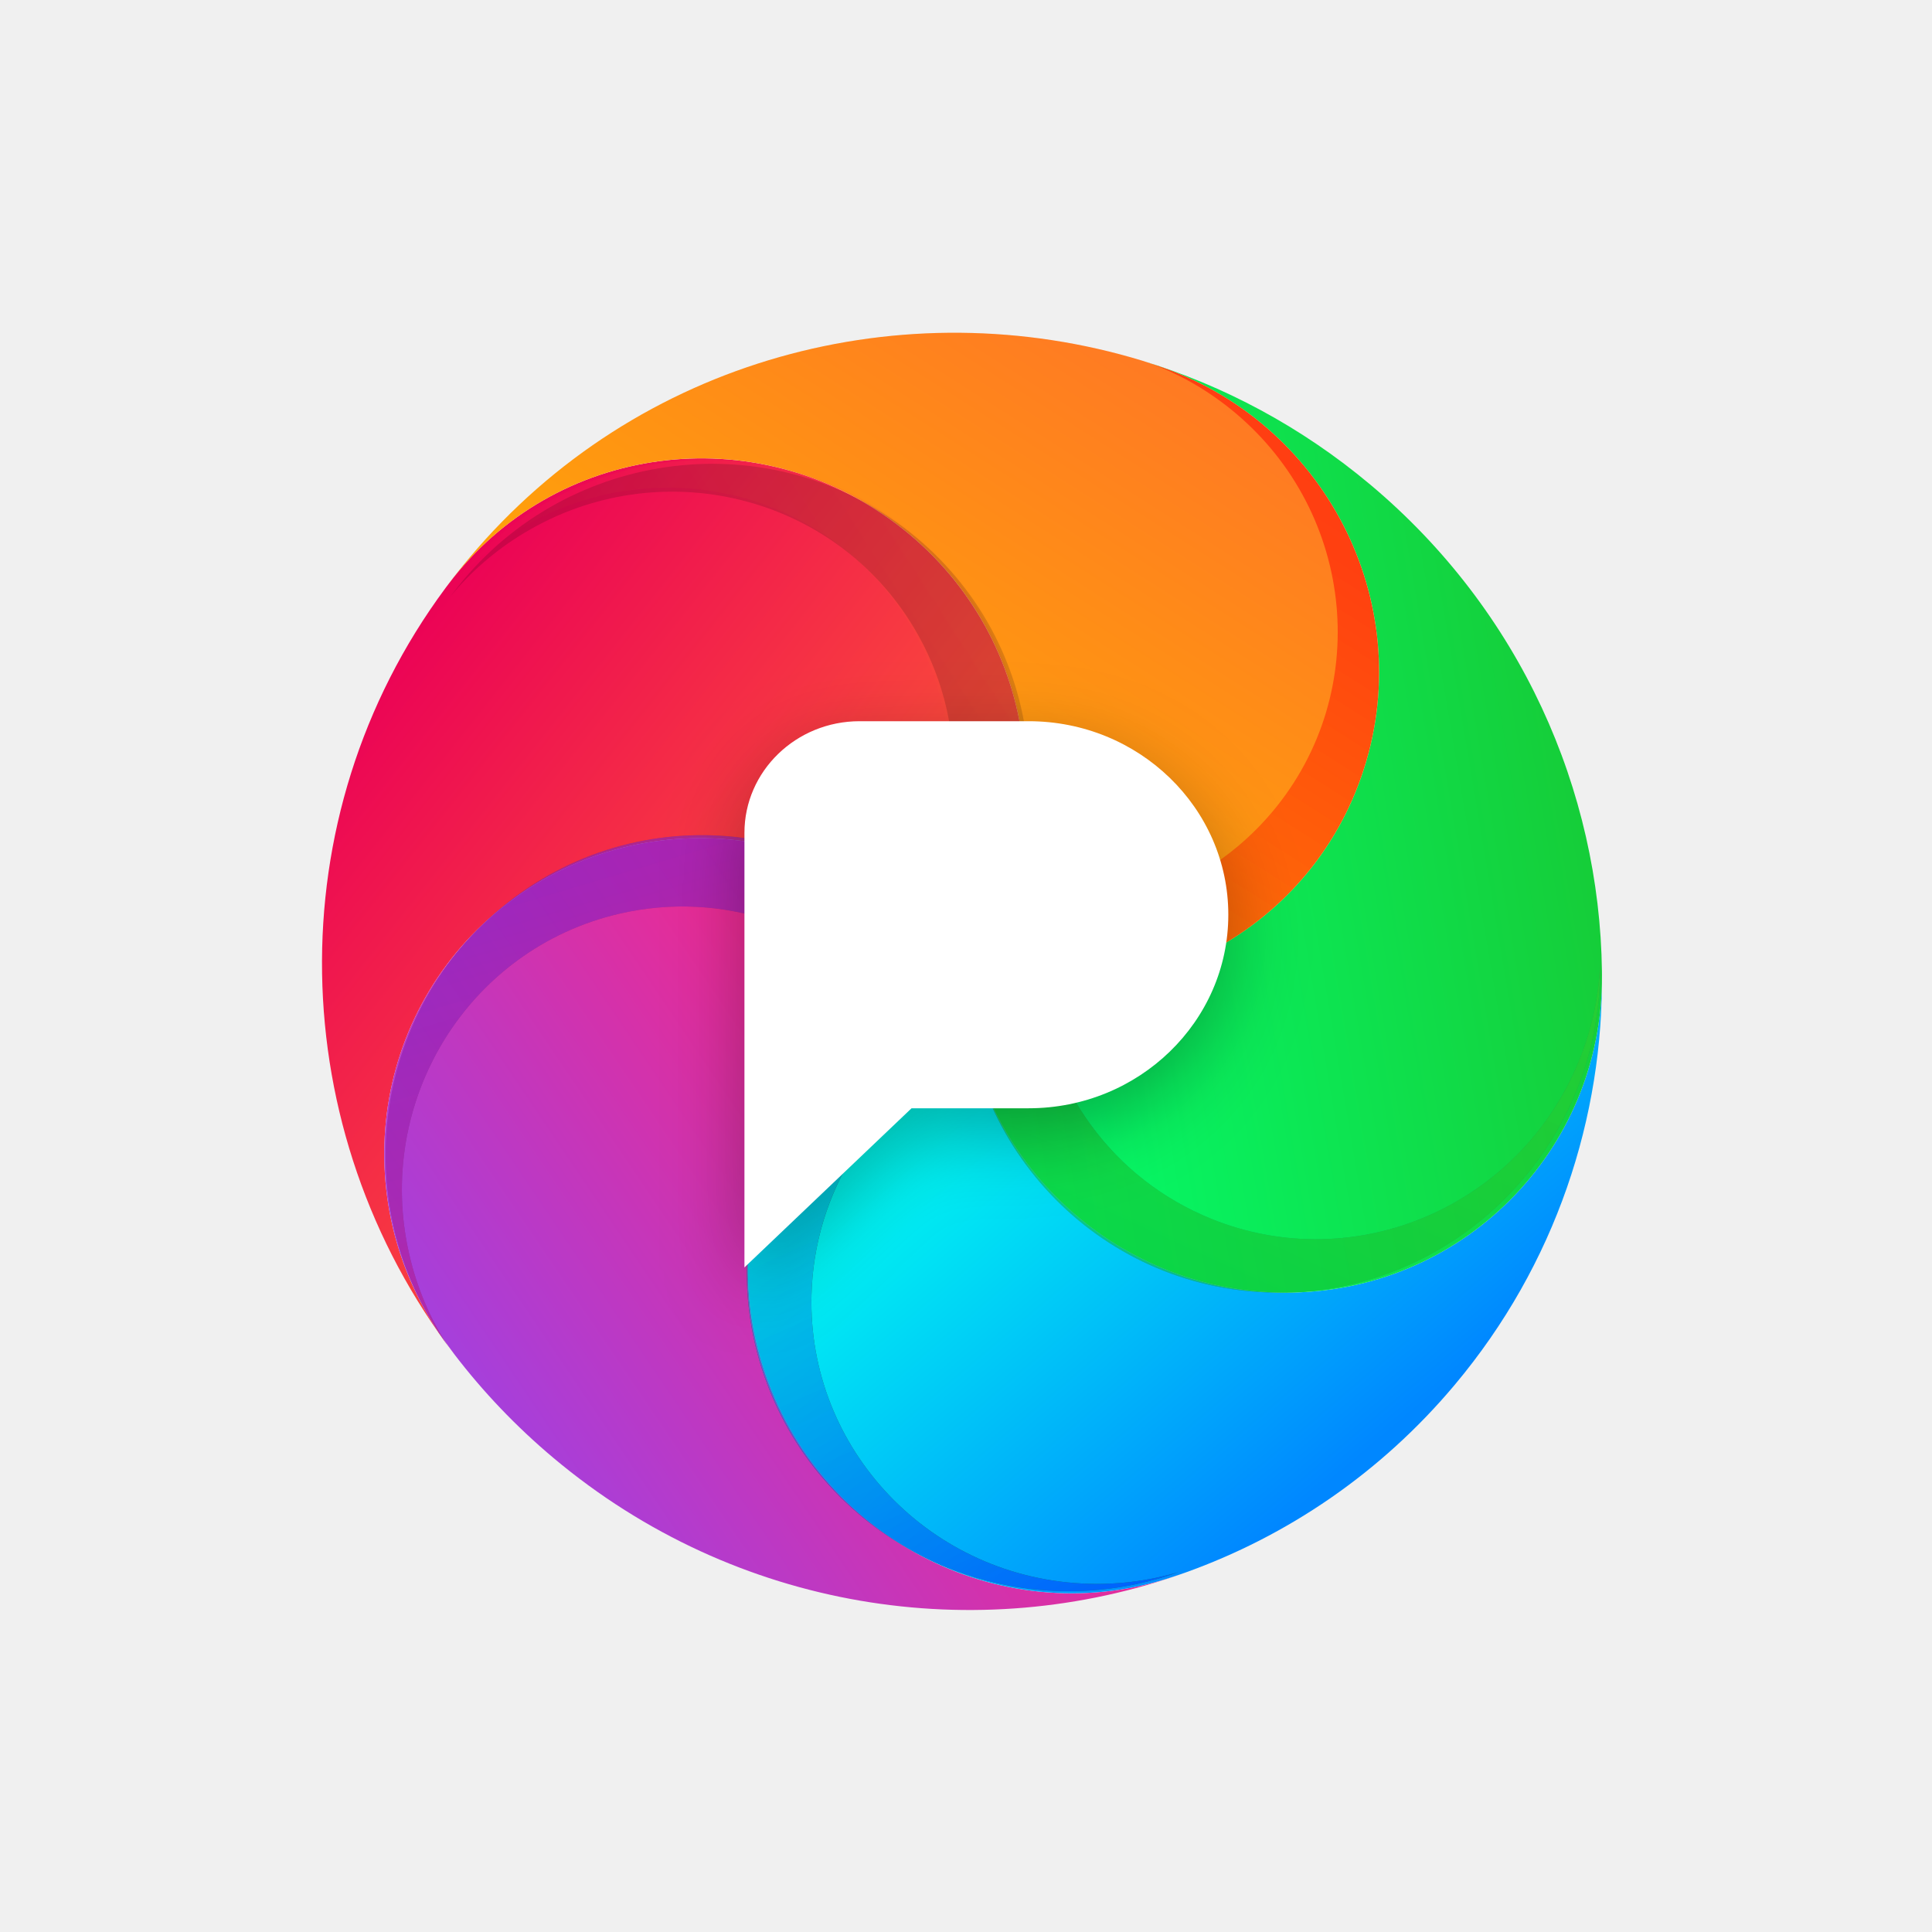
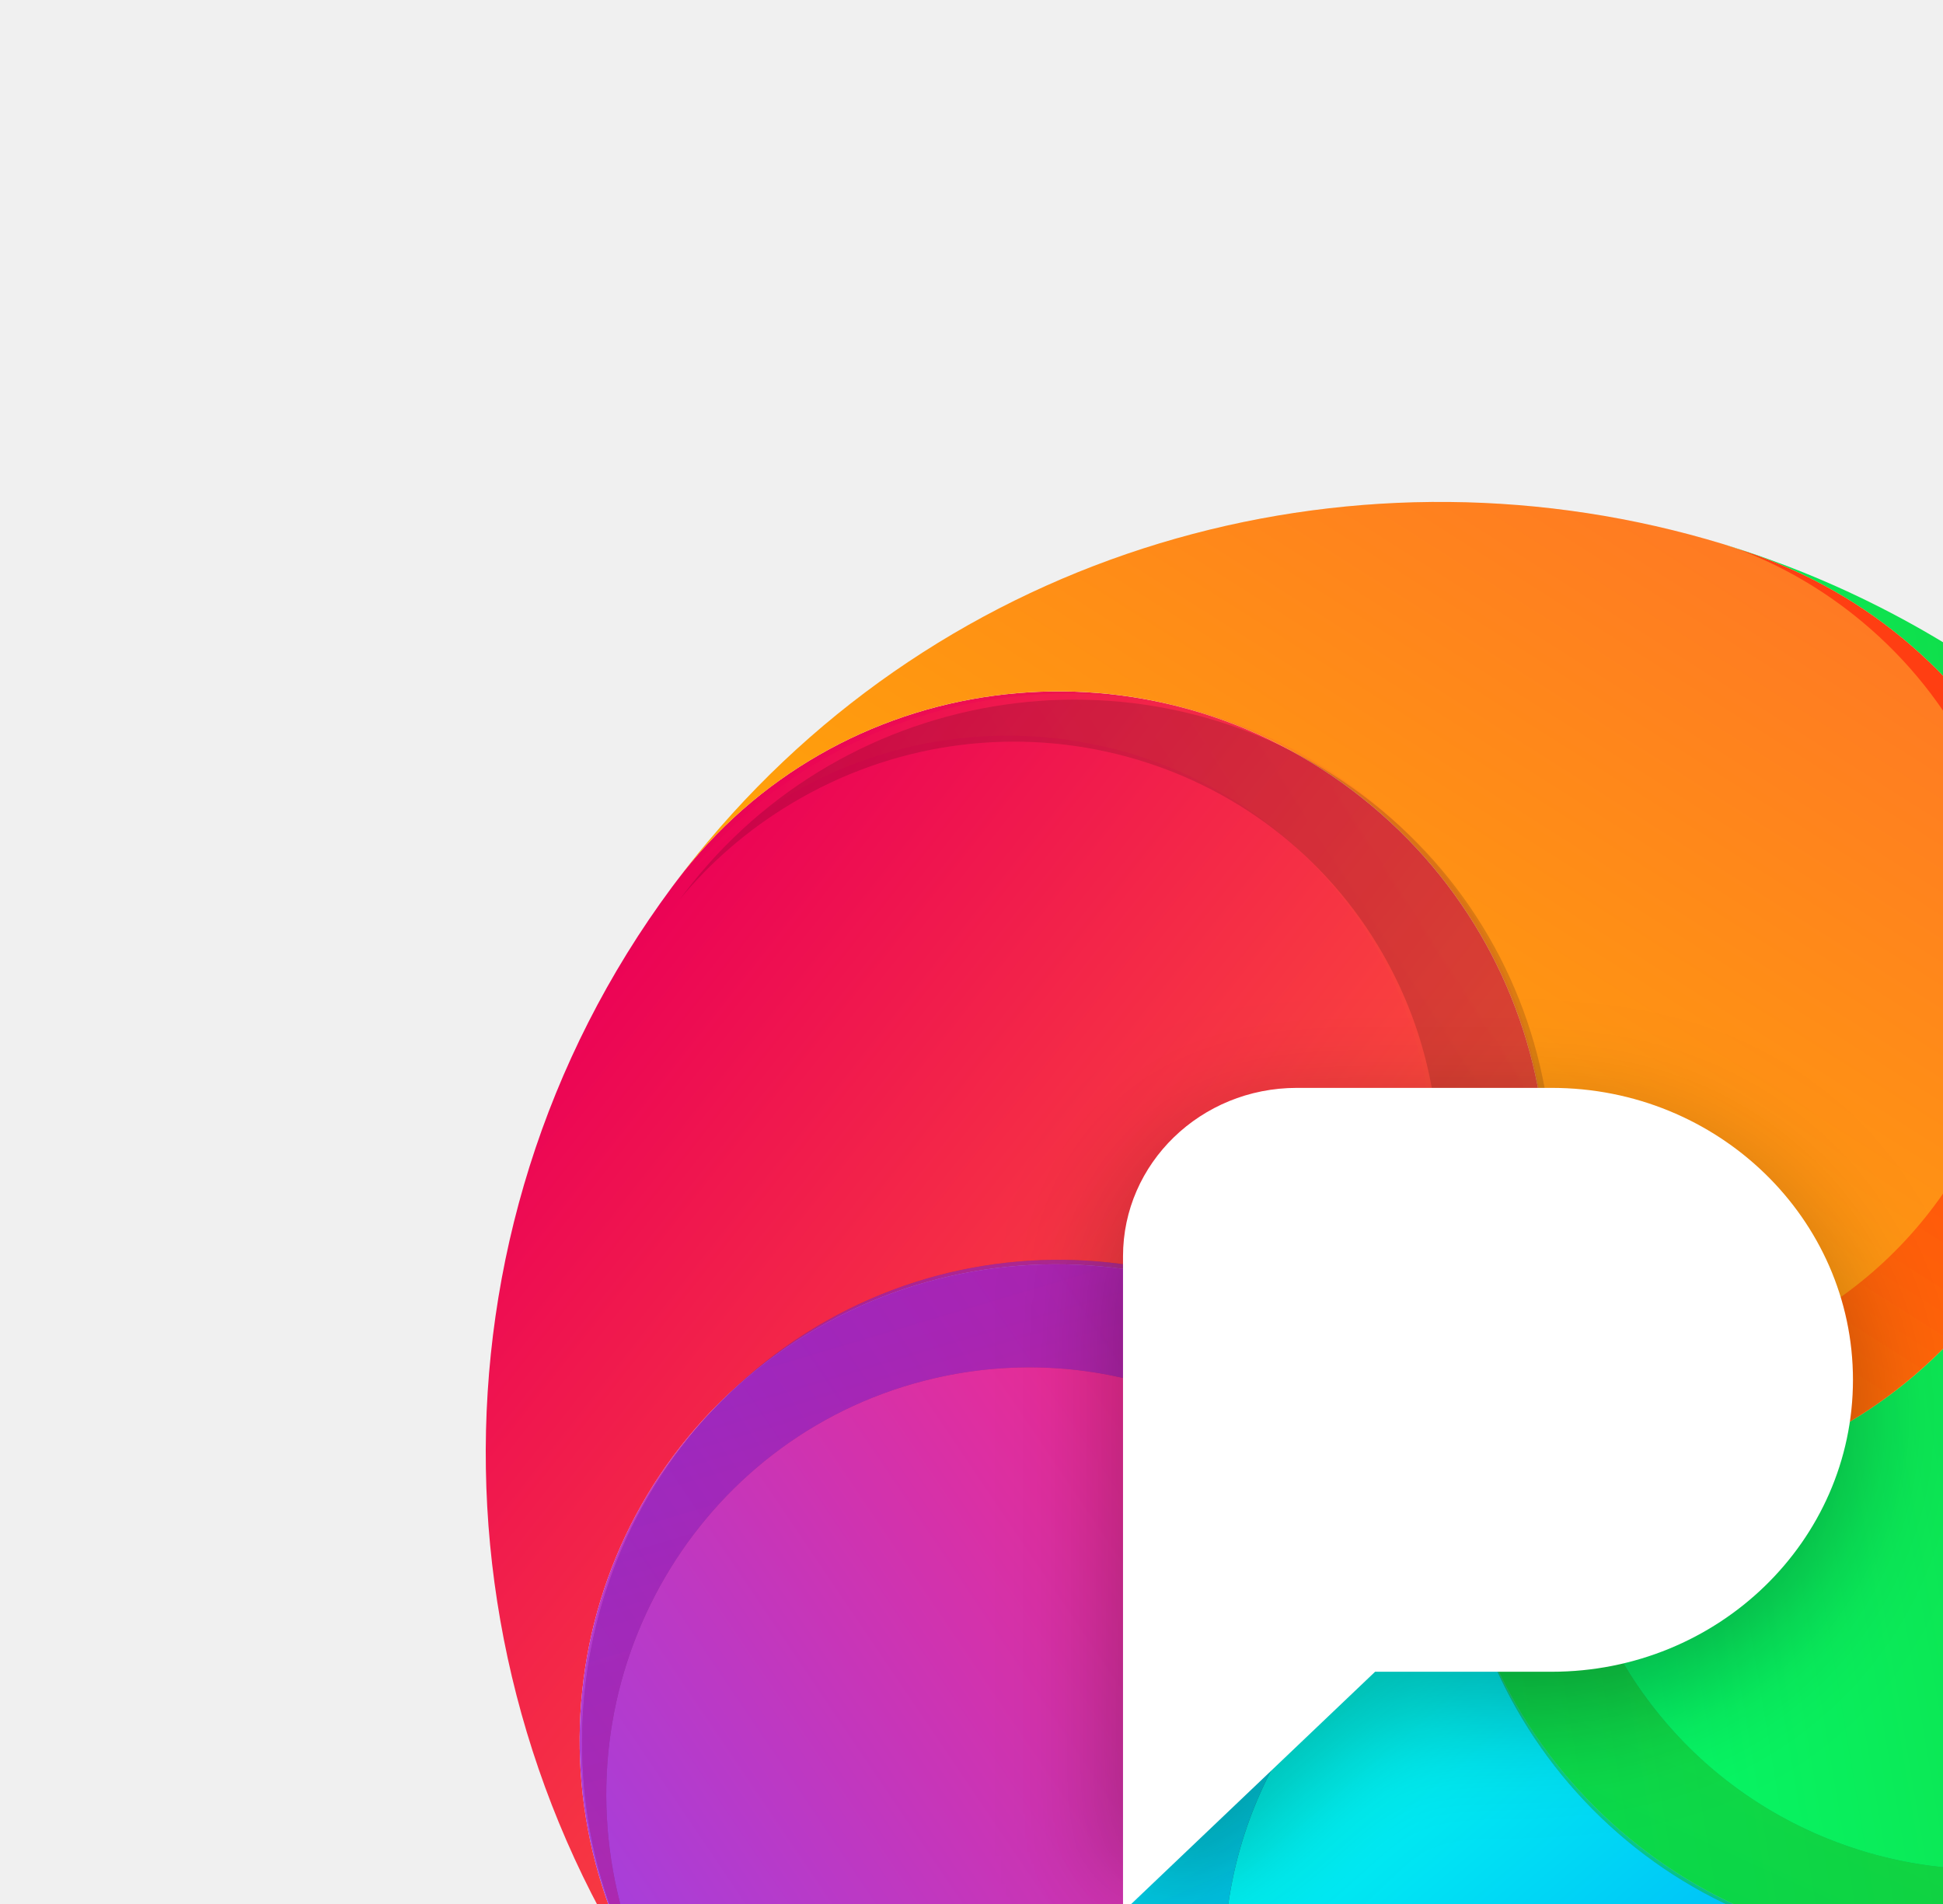
- <svg xmlns="http://www.w3.org/2000/svg" xmlns:xlink="http://www.w3.org/1999/xlink" id="svg102" version="1.1" viewBox="0 0 75 75">
+ <svg xmlns="http://www.w3.org/2000/svg" xmlns:xlink="http://www.w3.org/1999/xlink" id="svg102" version="1.1" viewBox="0 0 50 49">
  <defs id="defs56">
    <linearGradient id="g1" y2="0.601" x2="0" y1="0.558" x1="1">
      <stop id="stop2" offset="0" stop-color="#FF5C34" />
      <stop id="stop4" offset="1" stop-color="#EB0256" />
    </linearGradient>
    <linearGradient id="g2" y2="0" x2="0.306" y1="1.119" x1="0.5">
      <stop id="stop7" offset="0" stop-color="#FFB000" />
      <stop id="stop9" offset="1" stop-color="#FF7725" />
    </linearGradient>
    <filter x="-0.266" y="-0.189" width="1.532" height="1.472" filterUnits="objectBoundingBox" id="filter-18-3">
      <feOffset id="feOffset12" dx="0" dy="1" in="SourceAlpha" result="shadowOffsetOuter1" />
      <feGaussianBlur id="feGaussianBlur14" stdDeviation="1.5" in="shadowOffsetOuter1" result="shadowBlurOuter1" />
      <feColorMatrix id="feColorMatrix16" values="0 0 0 0 0   0 0 0 0 0   0 0 0 0 0  0 0 0 0.299 0" type="matrix" in="shadowBlurOuter1" />
    </filter>
    <linearGradient xlink:href="#g4" id="g3" gradientUnits="userSpaceOnUse" gradientTransform="scale(0.8544198,1.170385)" x1="38.66" y1="42.314" x2="29.418" y2="17.769" />
    <linearGradient x1="38.66" y1="42.314" x2="29.418" y2="17.769" id="g4" gradientTransform="scale(0.8544198,1.170385)" gradientUnits="userSpaceOnUse">
      <stop id="stop20" stop-color="#21EFE3" offset="0%" />
      <stop id="stop22" stop-color="#2598FF" offset="100%" />
    </linearGradient>
    <linearGradient x1="32.778" y1="31.292" x2="-5.737" y2="34.564" id="g5" gradientTransform="scale(0.8544198,1.170385)" gradientUnits="userSpaceOnUse">
      <stop id="stop25" stop-color="#A63FDB" offset="0%" />
      <stop id="stop27" stop-color="#FF257E" offset="100%" />
    </linearGradient>
    <linearGradient xlink:href="#g1" id="g6" gradientUnits="userSpaceOnUse" gradientTransform="scale(0.8544198,1.170385)" x1="26.799" y1="19.64" x2="6.491" y2="20.515" />
    <linearGradient xlink:href="#g1" id="g7" x1="26.799" y1="19.64" x2="6.491" y2="20.515" gradientTransform="matrix(0.7323818,-0.4400587,0.6027936,1.003216,7.061267,16.67802)" gradientUnits="userSpaceOnUse" />
    <linearGradient xlink:href="#g2" id="g8" x1="15.185" y1="33.22" x2="9.592" y2="1.019" gradientTransform="matrix(0.872752,0.7323248,-0.5641984,0.6723845,33.37306,2.180287)" gradientUnits="userSpaceOnUse" />
    <linearGradient xlink:href="#g10" id="g9" gradientUnits="userSpaceOnUse" gradientTransform="scale(0.8544198,1.170385)" x1="16.691" y1="19.196" x2="57.873" y2="21.721" />
    <linearGradient x1="16.691" y1="19.196" x2="57.873" y2="21.721" id="g10" gradientTransform="scale(0.8544198,1.170385)" gradientUnits="userSpaceOnUse">
      <stop id="stop34" stop-color="#9EE85D" offset="0%" />
      <stop id="stop36" stop-color="#0ED061" offset="100%" />
    </linearGradient>
    <linearGradient x1="40.014" y1="3.05" x2="21.611" y2="22.693" id="g11" gradientTransform="matrix(0.8028135,0.6736395,-0.6133495,0.7309604,33.37306,2.180287)" gradientUnits="userSpaceOnUse">
      <stop id="stop39" stop-color="#17C934" offset="0" />
      <stop id="stop41" stop-color="#03FF6E" offset="1" />
    </linearGradient>
    <linearGradient x1="31.906" y1="22.861" x2="56.143" y2="28.198" id="g12" gradientTransform="matrix(0.6730619,0.5647652,-0.7315899,0.8718736,33.37306,2.180287)" gradientUnits="userSpaceOnUse">
      <stop id="stop44" stop-color="#00FFF0" offset="0" />
      <stop id="stop46" stop-color="#0087FF" offset="1" />
    </linearGradient>
    <linearGradient x1="18.604" y1="60.089" x2="29.552" y2="34.263" id="g13" gradientTransform="matrix(0.9331686,0.7830203,-0.5276703,0.628852,33.37306,2.180287)" gradientUnits="userSpaceOnUse">
      <stop id="stop49" stop-color="#A63FDB" offset="0" />
      <stop id="stop51" stop-color="#FF257E" offset="1" />
    </linearGradient>
    <linearGradient xlink:href="#g1" id="g14" x1="30.973" y1="27.509" x2="1.109" y2="28.797" gradientTransform="matrix(0.6400652,0.5370777,-0.7693049,0.9168206,33.37306,2.180287)" gradientUnits="userSpaceOnUse" />
    <linearGradient xlink:href="#g2" id="g15" gradientUnits="userSpaceOnUse" gradientTransform="matrix(0.872752,0.7323248,-0.5641984,0.6723845,33.37306,2.180287)" x1="15.185" y1="33.22" x2="9.592" y2="1.019" />
  </defs>
  <path id="path58" d="M 37.345,37.709 C 33.278,32.146 25.503,30.871 19.977,34.861 14.452,38.851 13.268,46.596 17.334,52.158 l 0.308,0.421 C 11.011,43.906 10.685,31.741 17.295,22.826 l 0.118,-0.156 c 4.095,-5.442 11.877,-6.487 17.381,-2.334 5.504,4.153 6.646,11.931 2.55,17.374 z" style="fill:url(#g14)" />
  <path id="path60" d="m 37.345,37.709 c -6.473,2.189 -9.878,9.222 -7.605,15.709 2.273,6.486 9.363,9.97 15.836,7.78 l 0.429,-0.145 c -8.05,2.88 -17.428,1.495 -24.513,-4.45 -1.457,-1.223 -2.741,-2.574 -3.849,-4.023 L 17.334,52.158 C 13.268,46.596 14.452,38.851 19.977,34.861 25.503,30.871 33.278,32.146 37.345,37.709 Z" style="fill:url(#g13)" />
  <path id="path62" d="m 37.345,37.709 c 0.042,6.846 5.637,12.429 12.497,12.47 6.86,0.042 12.388,-5.474 12.346,-12.32 l -9.53e-4,-0.157 c 0.073,5.679 -1.798,11.389 -5.714,16.056 -2.883,3.436 -6.516,5.879 -10.468,7.293 l -0.429,0.145 C 39.102,63.387 32.012,59.904 29.739,53.417 27.467,46.931 30.872,39.898 37.345,37.709 Z" style="fill:url(#g12)" />
  <path id="path64" d="M 37.345,37.709 C 43.882,39.864 50.868,36.343 52.948,29.846 55.029,23.348 51.416,16.334 44.878,14.179 l -0.535,-0.176 c 3.15,0.959 6.167,2.558 8.855,4.813 5.839,4.899 8.898,11.87 8.989,18.887 l 9.53e-4,0.157 c 0.042,6.846 -5.486,12.361 -12.346,12.32 -6.86,-0.042 -12.455,-5.625 -12.497,-12.47 z" style="fill:url(#g11)" />
  <path id="path66" style="fill:url(#g15)" d="m 37.345,37.709 c 4.095,-5.442 2.954,-13.221 -2.55,-17.374 -5.504,-4.153 -13.286,-3.108 -17.381,2.334 l -0.118,0.156 c 0.293,-0.396 0.6,-0.785 0.921,-1.167 6.528,-7.78 16.895,-10.467 26.126,-7.656 l 0.535,0.176 c 6.537,2.155 10.151,9.169 8.07,15.667 -2.08,6.498 -9.066,10.018 -15.604,7.863 z" />
  <g id="g72" style="opacity:0.544;fill:none" transform="matrix(-0.3746071,0.9271839,-0.9271852,-0.3746066,81.34224,14.62286)">
    <path id="path68" d="m 28.379,9.27 0.187,-0.075 c 6.393,-2.551 13.67,0.5 16.253,6.814 2.583,6.315 -0.506,13.502 -6.899,16.053 -0.053,-1.007 -0.228,-1.979 -0.508,-2.904 3.43,-1.857 5.756,-5.456 5.756,-9.592 0,-6.037 -4.954,-10.93 -11.066,-10.93 -1.306,0 -2.559,0.223 -3.722,0.634 z" style="fill:url(#g9)" />
    <path id="path70" d="m 28.379,9.27 0.187,-0.075 c 6.393,-2.551 13.67,0.5 16.253,6.814 2.583,6.315 -0.506,13.502 -6.899,16.053 -0.053,-1.007 -0.228,-1.979 -0.508,-2.904 3.43,-1.857 5.756,-5.456 5.756,-9.592 0,-6.037 -4.954,-10.93 -11.066,-10.93 -1.306,0 -2.559,0.223 -3.722,0.634 z" style="mix-blend-mode:overlay;fill:#000000;fill-opacity:0.5" />
  </g>
  <path id="path74" style="opacity:0.1;fill:url(#g8)" d="m 37.345,37.709 c 4.095,-5.442 2.954,-13.221 -2.55,-17.374 -5.504,-4.153 -13.286,-3.108 -17.381,2.334 l -0.118,0.156 c 0.293,-0.396 0.6,-0.785 0.921,-1.167 6.528,-7.78 16.895,-10.467 26.126,-7.656 l 0.535,0.176 c 6.537,2.155 10.151,9.169 8.07,15.667 -2.08,6.498 -9.066,10.018 -15.604,7.863 z" />
  <path id="path76" style="opacity:0.18;fill:url(#g7)" d="m 17.324,22.991 0.122,-0.16 c 4.166,-5.48 11.975,-6.612 17.441,-2.53 5.466,4.082 6.521,11.834 2.355,17.314 -0.564,-0.836 -1.215,-1.579 -1.932,-2.228 1.984,-3.358 2.123,-7.641 -0.007,-11.186 -3.109,-5.175 -9.876,-6.818 -15.115,-3.67 -1.119,0.673 -2.078,1.509 -2.864,2.46 z" />
  <g id="g82" style="opacity:0.18;fill:none" transform="matrix(0.8571685,-0.5150381,0.5150388,0.8571673,7.227709,16.83421)">
    <path id="path78" d="m 5.546,10.697 0.187,-0.075 c 6.393,-2.551 13.67,0.5 16.253,6.814 2.583,6.315 -0.506,13.502 -6.899,16.053 -0.053,-1.007 -0.228,-1.979 -0.508,-2.904 3.43,-1.857 5.756,-5.456 5.756,-9.592 0,-6.037 -4.955,-10.93 -11.066,-10.93 -1.306,0 -2.559,0.223 -3.722,0.634 z" style="fill:url(#g6)" />
    <path id="path80" d="m 5.546,10.697 0.187,-0.075 c 6.393,-2.551 13.67,0.5 16.253,6.814 2.583,6.315 -0.506,13.502 -6.899,16.053 -0.053,-1.007 -0.228,-1.979 -0.508,-2.904 3.43,-1.857 5.756,-5.456 5.756,-9.592 0,-6.037 -4.955,-10.93 -11.066,-10.93 -1.306,0 -2.559,0.223 -3.722,0.634 z" style="mix-blend-mode:multiply;fill:#000000;fill-opacity:0.773" />
  </g>
  <g id="g88" style="opacity:0.584;fill:none" transform="matrix(-0.2249514,-0.9743701,0.9743715,-0.2249511,-3.413458,67.92144)">
    <path id="path84" d="m 10.654,23.765 0.187,-0.075 c 6.393,-2.551 13.67,0.5 16.253,6.814 2.583,6.315 -0.506,13.502 -6.899,16.053 -0.053,-1.007 -0.228,-1.979 -0.508,-2.904 3.43,-1.857 5.756,-5.456 5.756,-9.592 0,-6.037 -4.954,-10.93 -11.066,-10.93 -1.306,0 -2.559,0.223 -3.722,0.634 z" style="fill:url(#g5)" />
    <path id="path86" d="m 10.654,23.765 0.187,-0.075 c 6.393,-2.551 13.67,0.5 16.253,6.814 2.583,6.315 -0.506,13.502 -6.899,16.053 -0.053,-1.007 -0.228,-1.979 -0.508,-2.904 3.43,-1.857 5.756,-5.456 5.756,-9.592 0,-6.037 -4.954,-10.93 -11.066,-10.93 -1.306,0 -2.559,0.223 -3.722,0.634 z" style="mix-blend-mode:overlay;fill:#000000;fill-opacity:0.503" />
  </g>
  <g id="g94" style="opacity:0.562;fill:none" transform="matrix(-0.998631,-0.05233596,0.05233603,-0.9986295,69.65441,85.04873)">
    <path id="path90" d="m 25.135,22.732 0.187,-0.075 c 6.393,-2.551 13.67,0.5 16.253,6.814 2.583,6.315 -0.506,13.502 -6.899,16.053 -0.053,-1.007 -0.228,-1.979 -0.508,-2.904 3.43,-1.857 5.756,-5.456 5.756,-9.592 0,-6.037 -4.955,-10.93 -11.066,-10.93 -1.306,0 -2.559,0.223 -3.722,0.634 z" style="fill:url(#g3)" />
    <path id="path92" d="m 25.135,22.732 0.187,-0.075 c 6.393,-2.551 13.67,0.5 16.253,6.814 2.583,6.315 -0.506,13.502 -6.899,16.053 -0.053,-1.007 -0.228,-1.979 -0.508,-2.904 3.43,-1.857 5.756,-5.456 5.756,-9.592 0,-6.037 -4.955,-10.93 -11.066,-10.93 -1.306,0 -2.559,0.223 -3.722,0.634 z" style="mix-blend-mode:overlay;fill:#000000" />
  </g>
  <path id="path96" d="m 44.687,14.116 0.191,0.063 c 6.537,2.155 10.151,9.169 8.07,15.667 -2.08,6.498 -9.066,10.018 -15.604,7.863 0.606,-0.806 1.098,-1.663 1.478,-2.552 3.821,0.782 7.916,-0.48 10.575,-3.648 3.88,-4.624 3.231,-11.558 -1.451,-15.486 -1,-0.839 -2.104,-1.474 -3.258,-1.907 z" style="mix-blend-mode:overlay;fill:#000000;fill-opacity:0.496" />
  <path id="path98" d="m 24.101,55.523 h 4.545 c 4.281,0 7.752,-3.364 7.752,-7.513 0,-4.149 -3.471,-7.513 -7.752,-7.513 h -6.56 c -2.47,0 -4.472,1.941 -4.472,4.334 v 16.87 z" style="fill:#000000;filter:url(#filter-18-3)" transform="matrix(1.000001,0,0,1,11.285,-12.5)" />
  <path id="path100" d="m 35.386,43.023 h 4.545 c 4.281,0 7.752,-3.364 7.752,-7.513 0,-4.149 -3.471,-7.513 -7.752,-7.513 h -6.56 c -2.47,0 -4.472,1.941 -4.472,4.334 v 16.87 z" style="fill:#ffffff" />
</svg>
